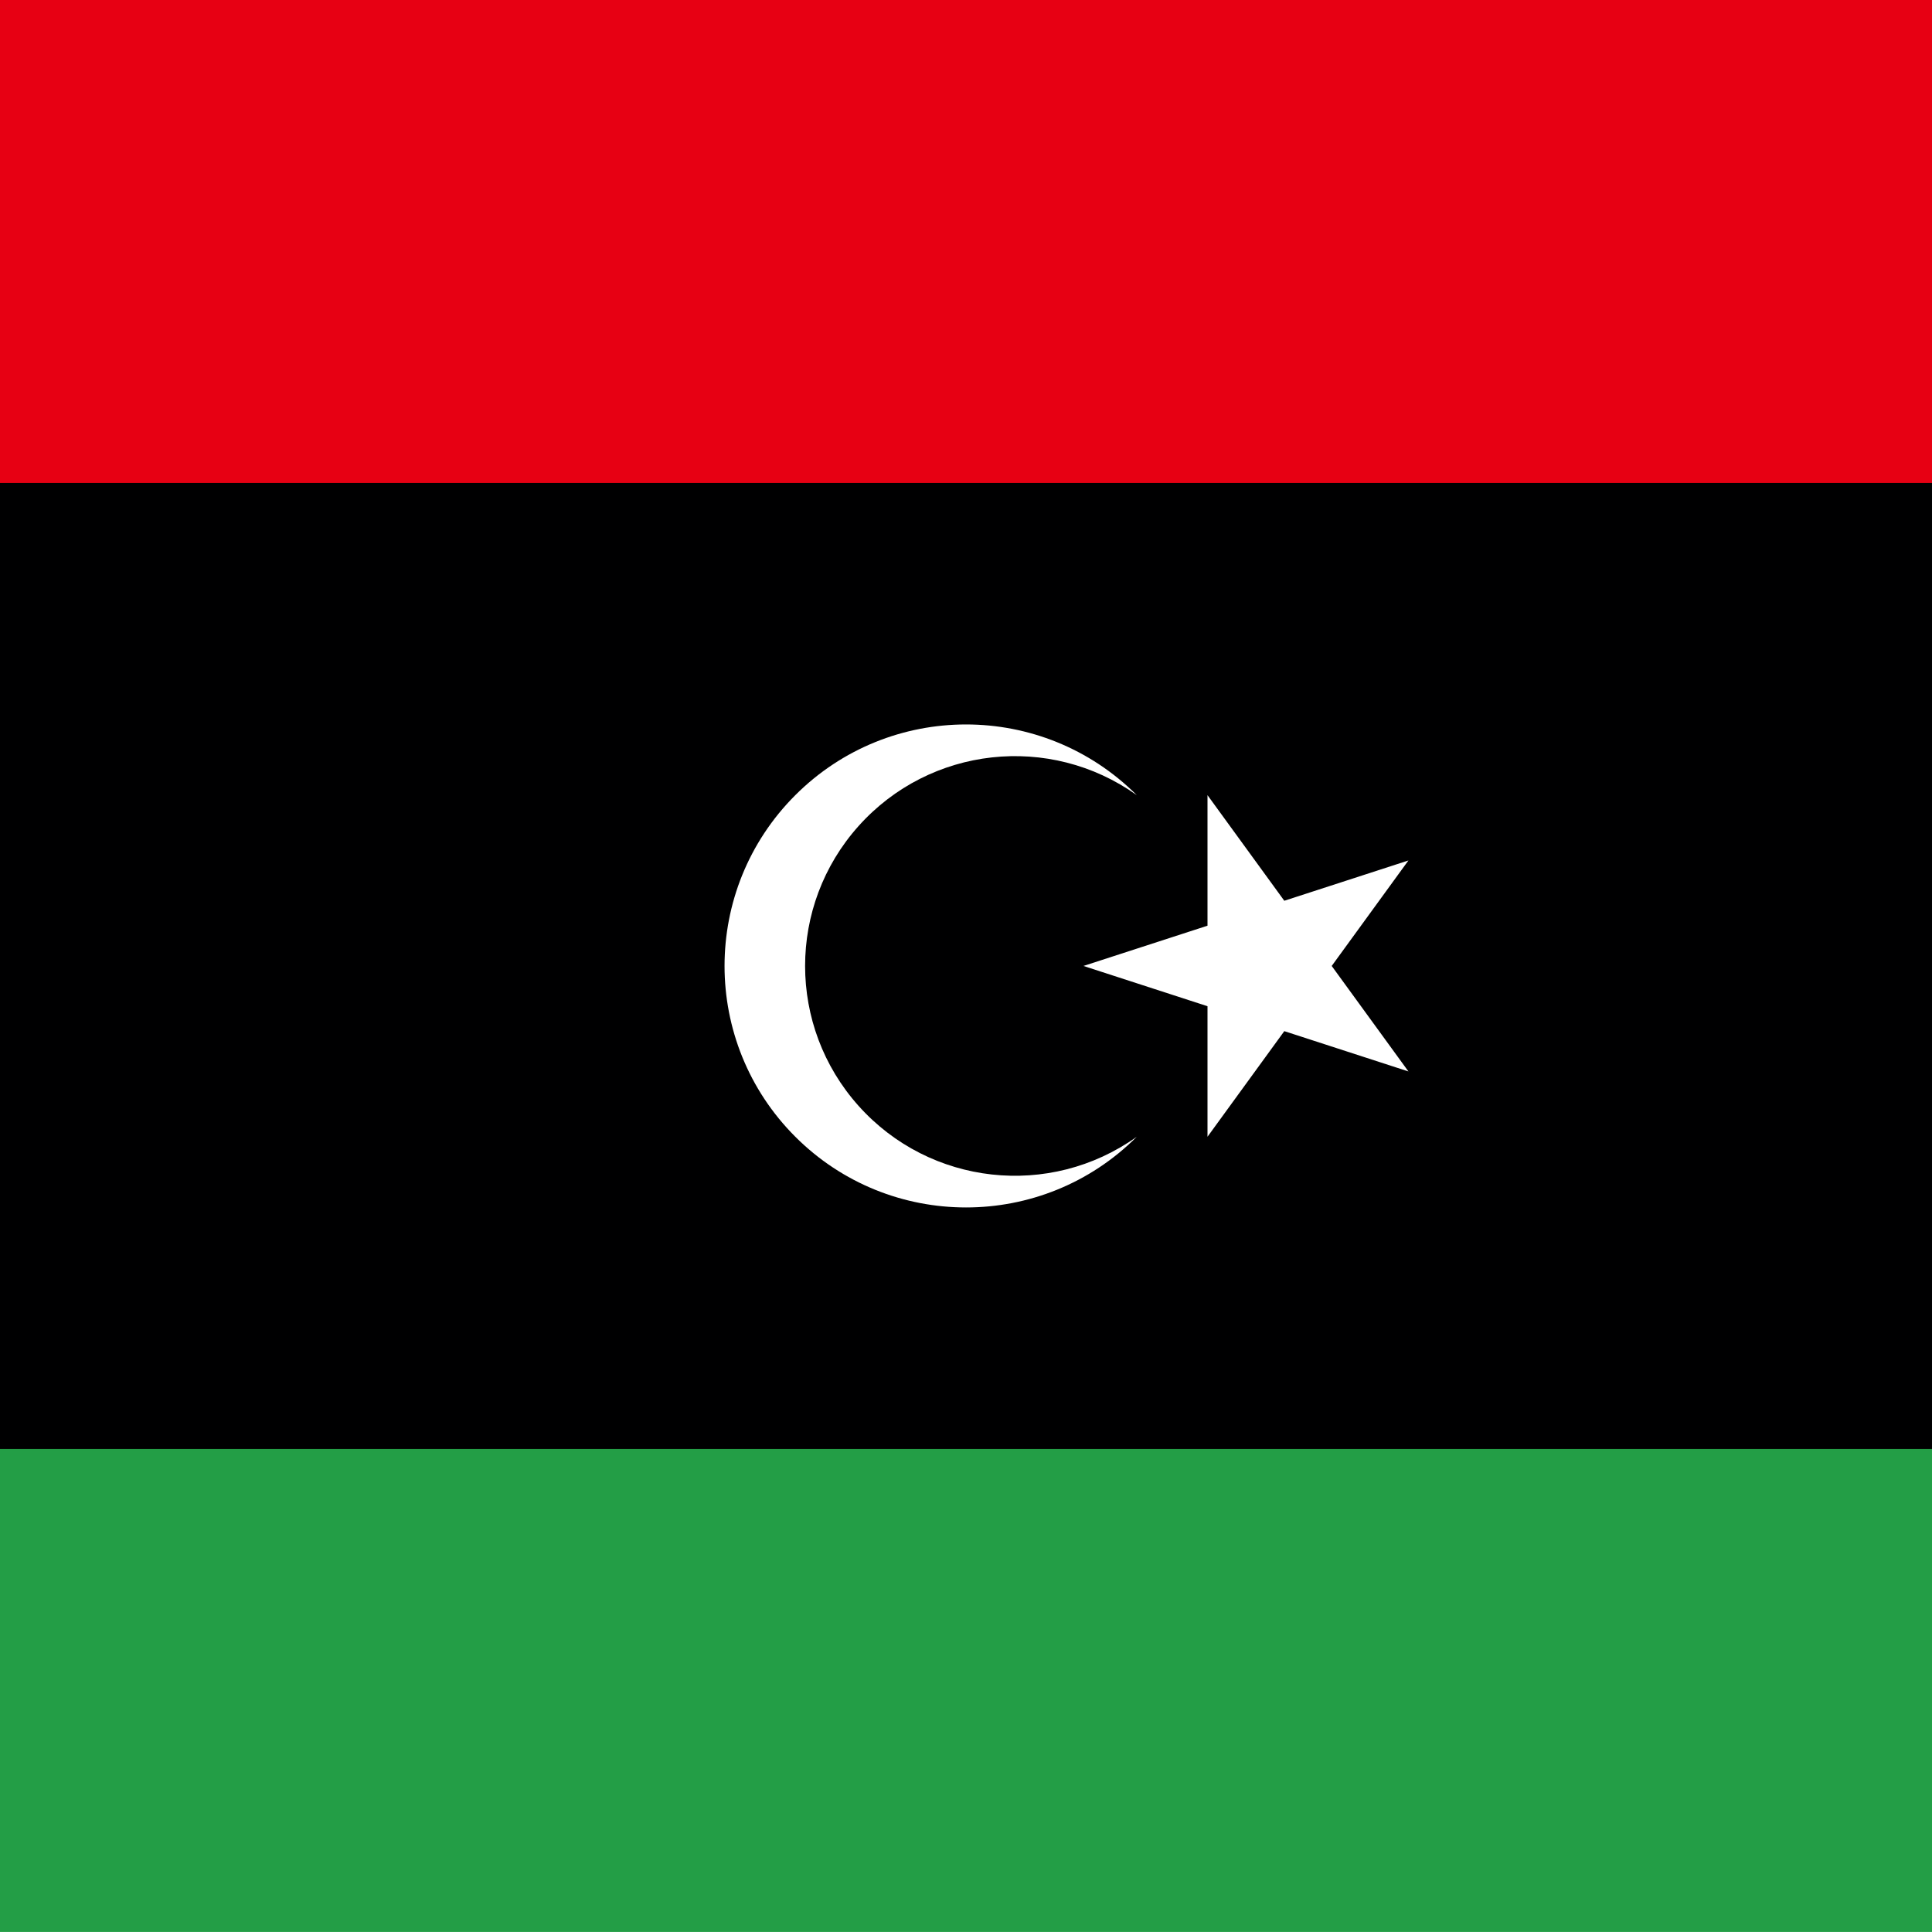
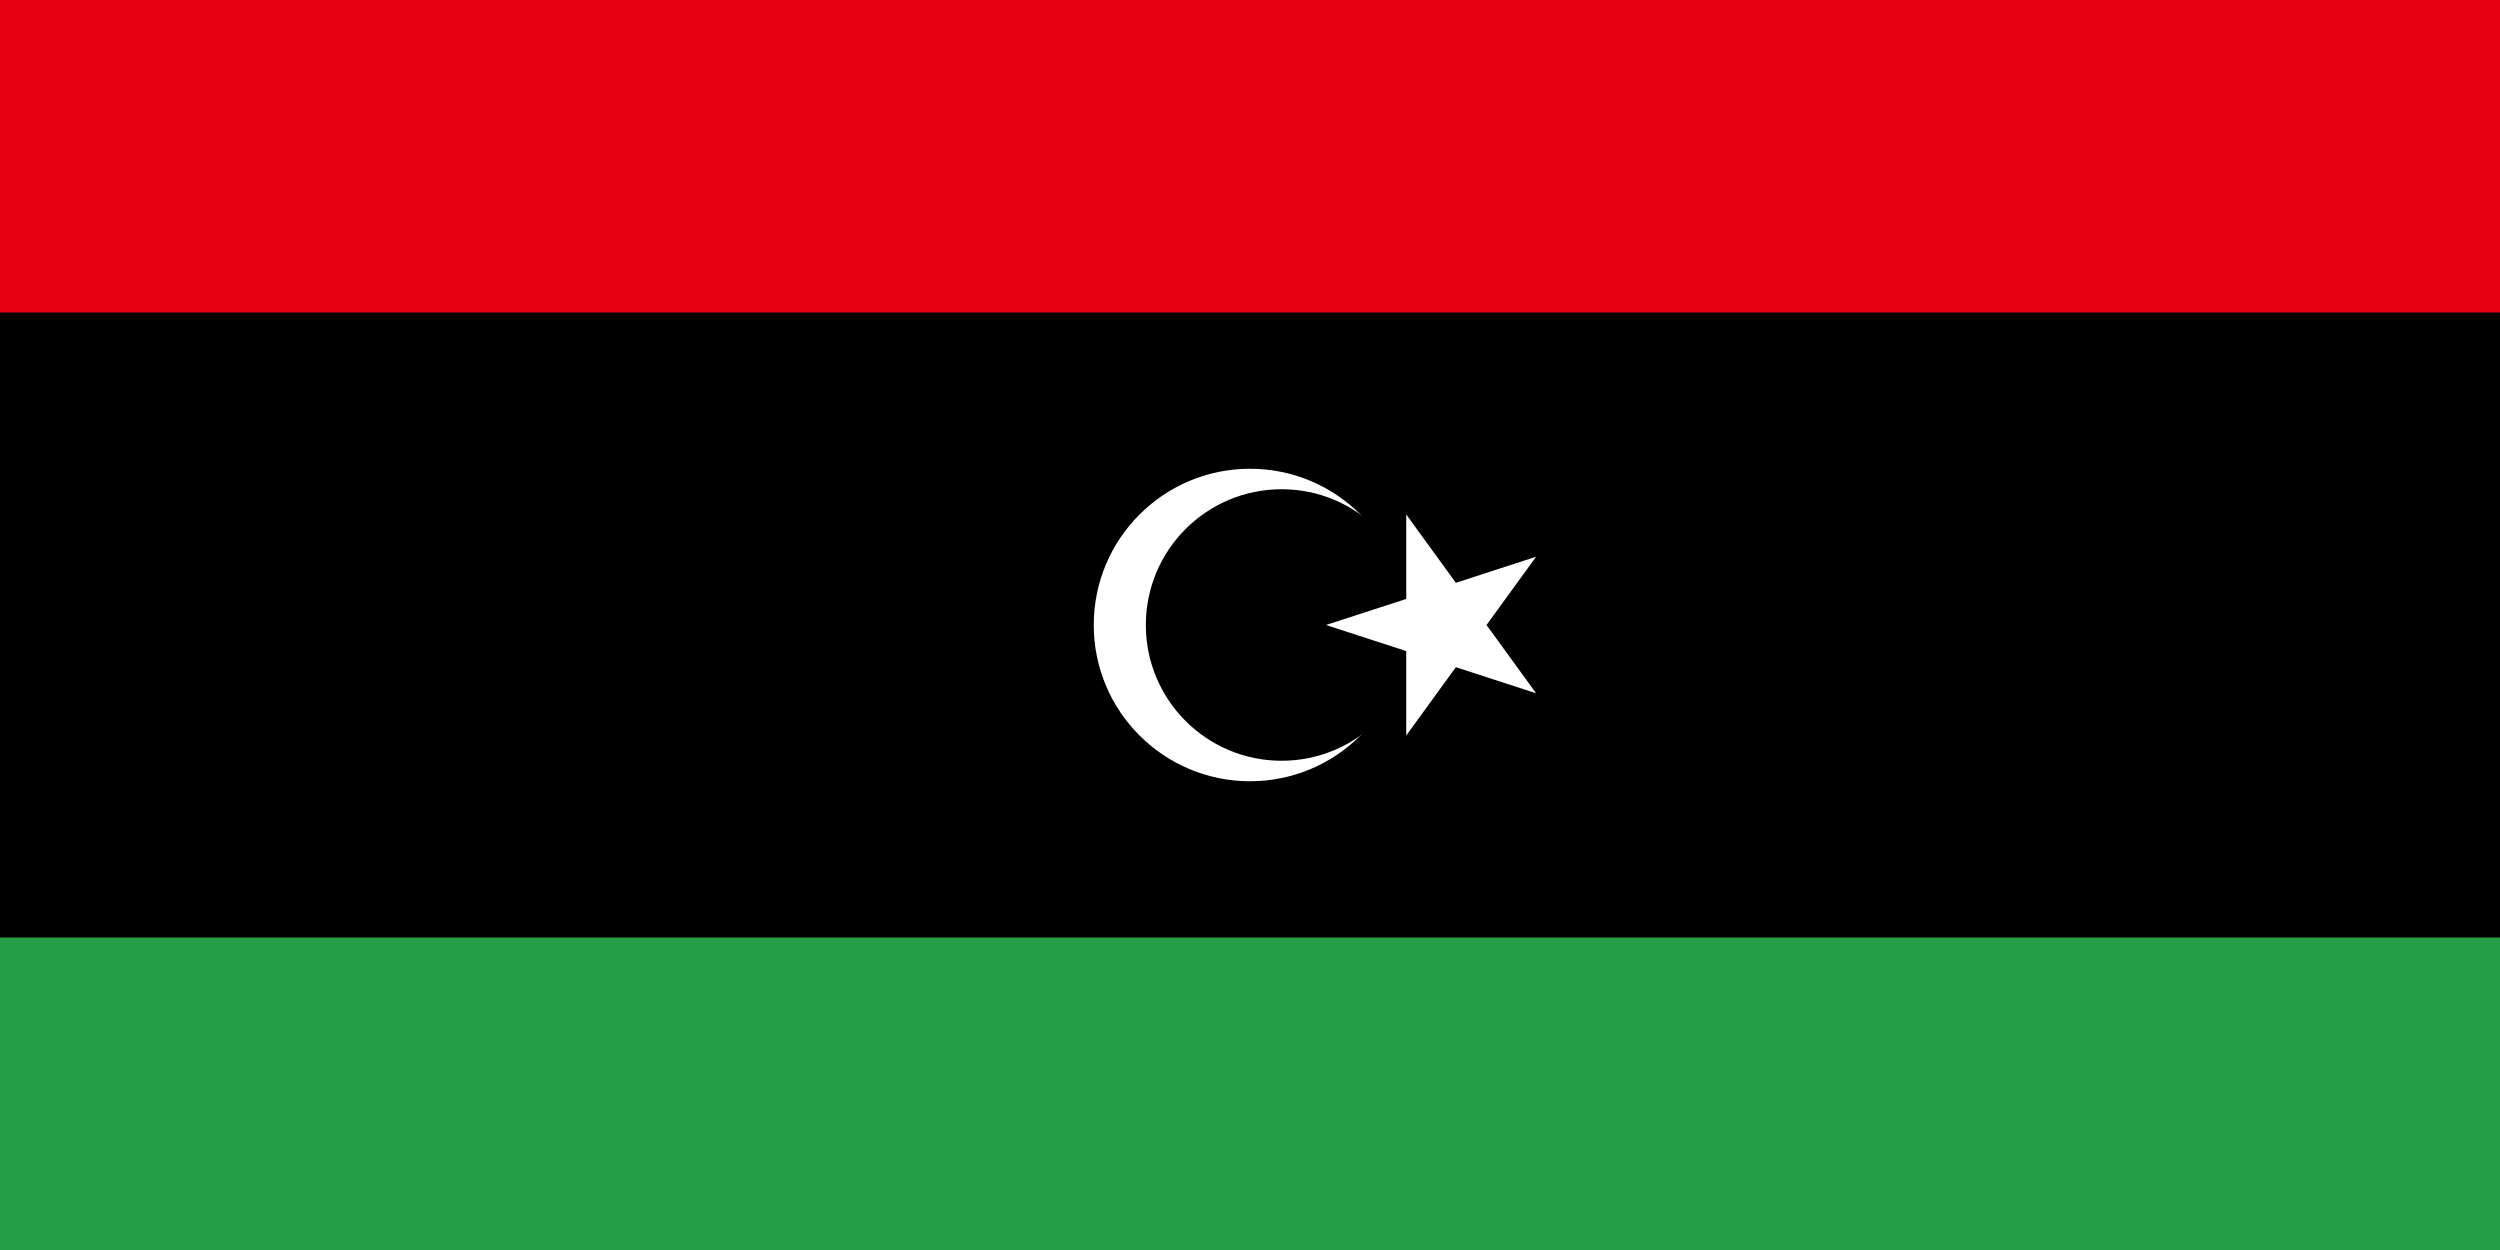
- <svg xmlns="http://www.w3.org/2000/svg" id="flag-icons-ly" viewBox="0 0 512 512">
-   <defs>
-     <clipPath id="ly-a">
-       <path d="M250 12h500v500H250z" />
-     </clipPath>
-   </defs>
-   <g clip-path="url(#ly-a)" transform="translate(-256 -12.3)scale(1.024)">
-     <path fill="#239e46" d="M0 12h1000v500H0z" />
-     <path fill="#000001" d="M0 12h1000v375H0z" />
-     <path fill="#e70013" d="M0 12h1000v125H0z" />
-     <path fill="#fff" d="M544.2 217.8a54.3 54.3 0 1 0 0 88.4 62.5 62.5 0 1 1 0-88.4M530.4 262l84.1-27.3-52 71.5v-88.4l52 71.5z" />
-   </g>
+ <svg xmlns="http://www.w3.org/2000/svg" width="960" height="480">
+   <path fill="#239e46" d="M0 0h960v480H0z" />
+   <path d="M0 0h960v360H0z" />
+   <path fill="#e70013" d="M0 0h960v120H0z" />
+   <circle cx="480" cy="240" r="60" fill="#fff" />
+   <circle cx="492.132" cy="240" r="52.132" />
+   <path d="m509.175 240 80.7-26.221L540 282.426v-84.852l49.875 68.647z" fill="#fff" />
</svg>
